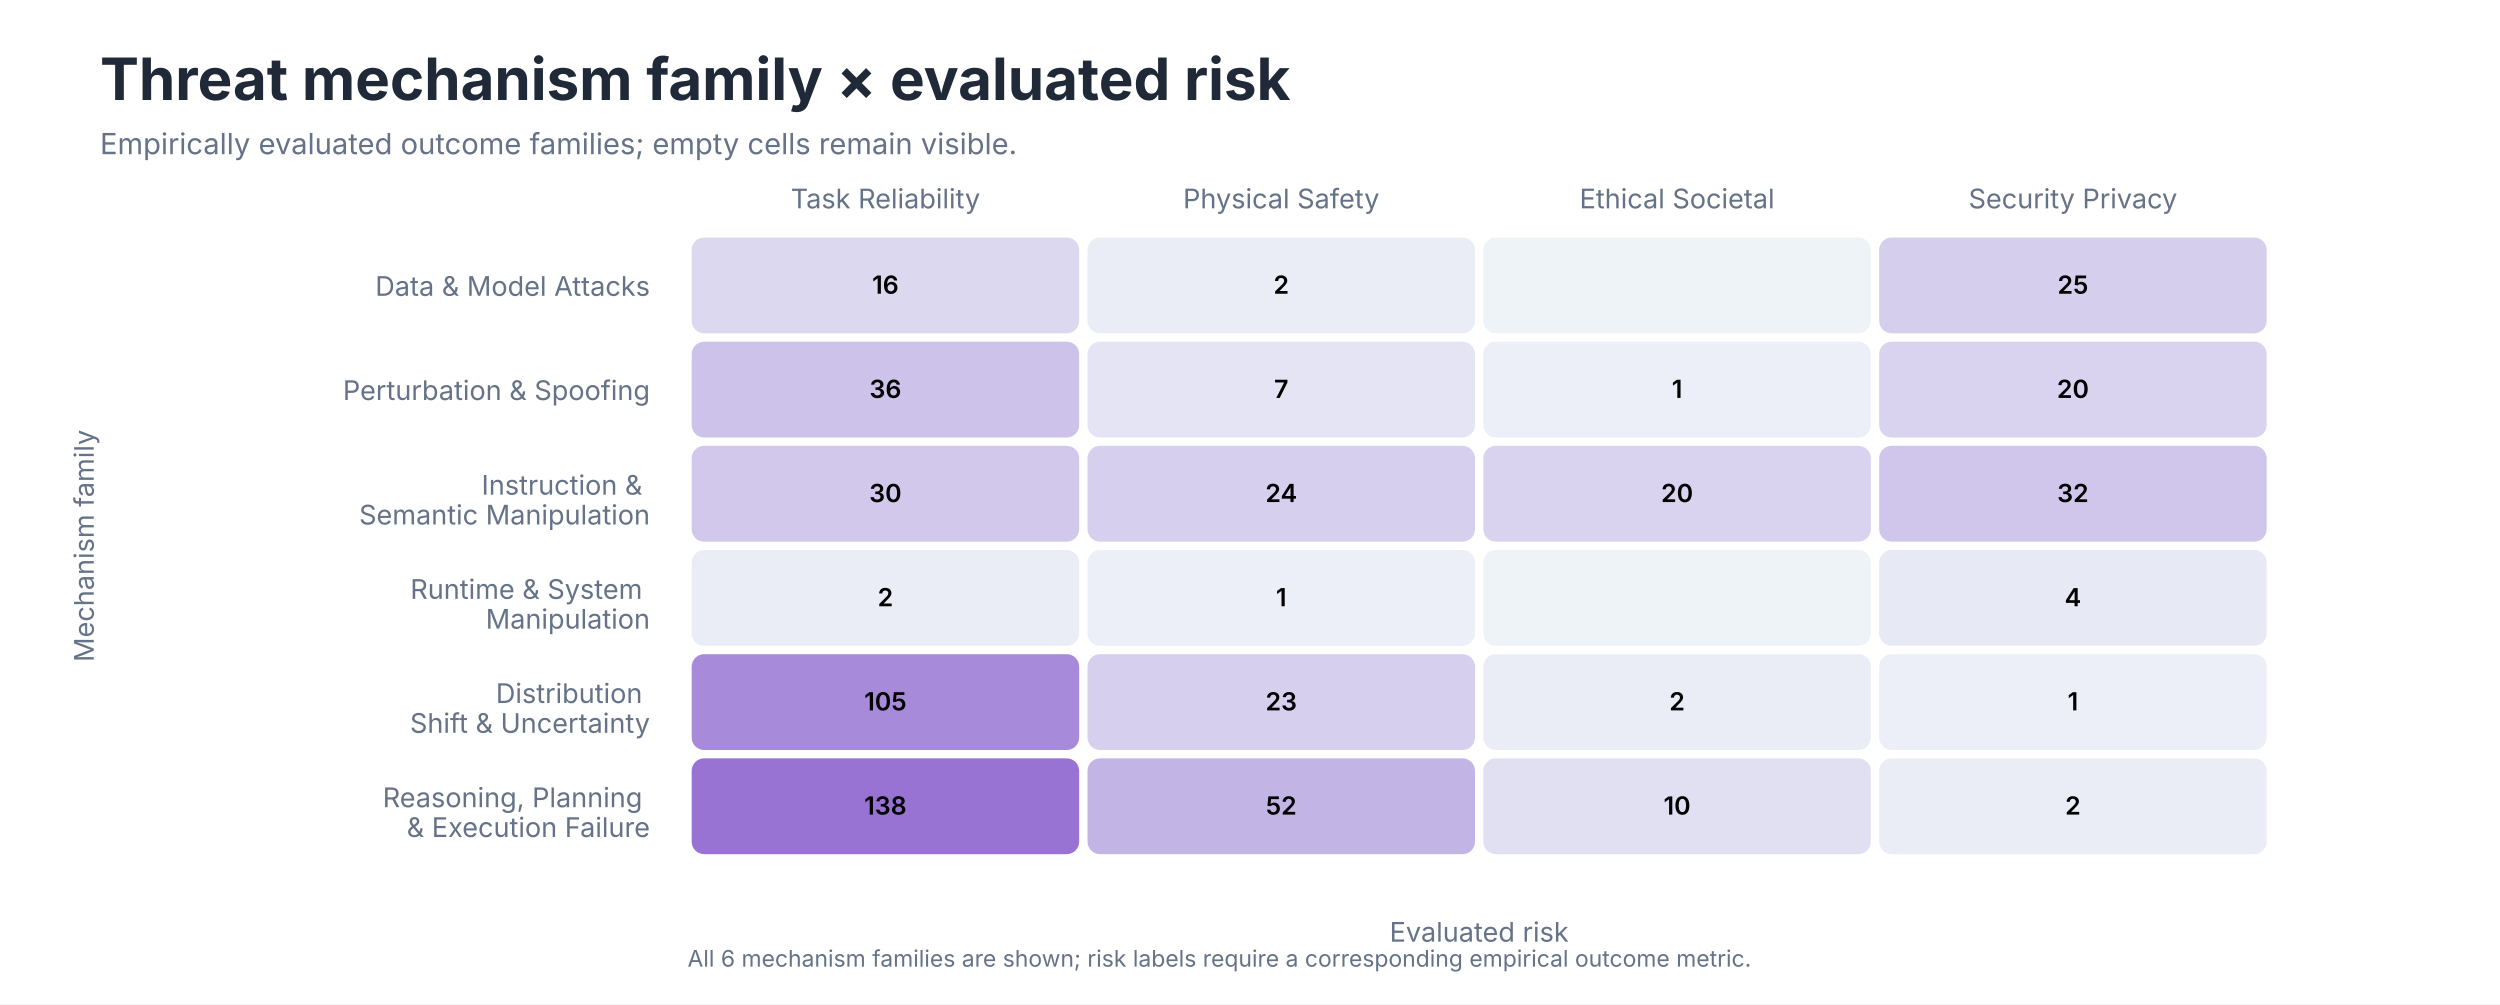
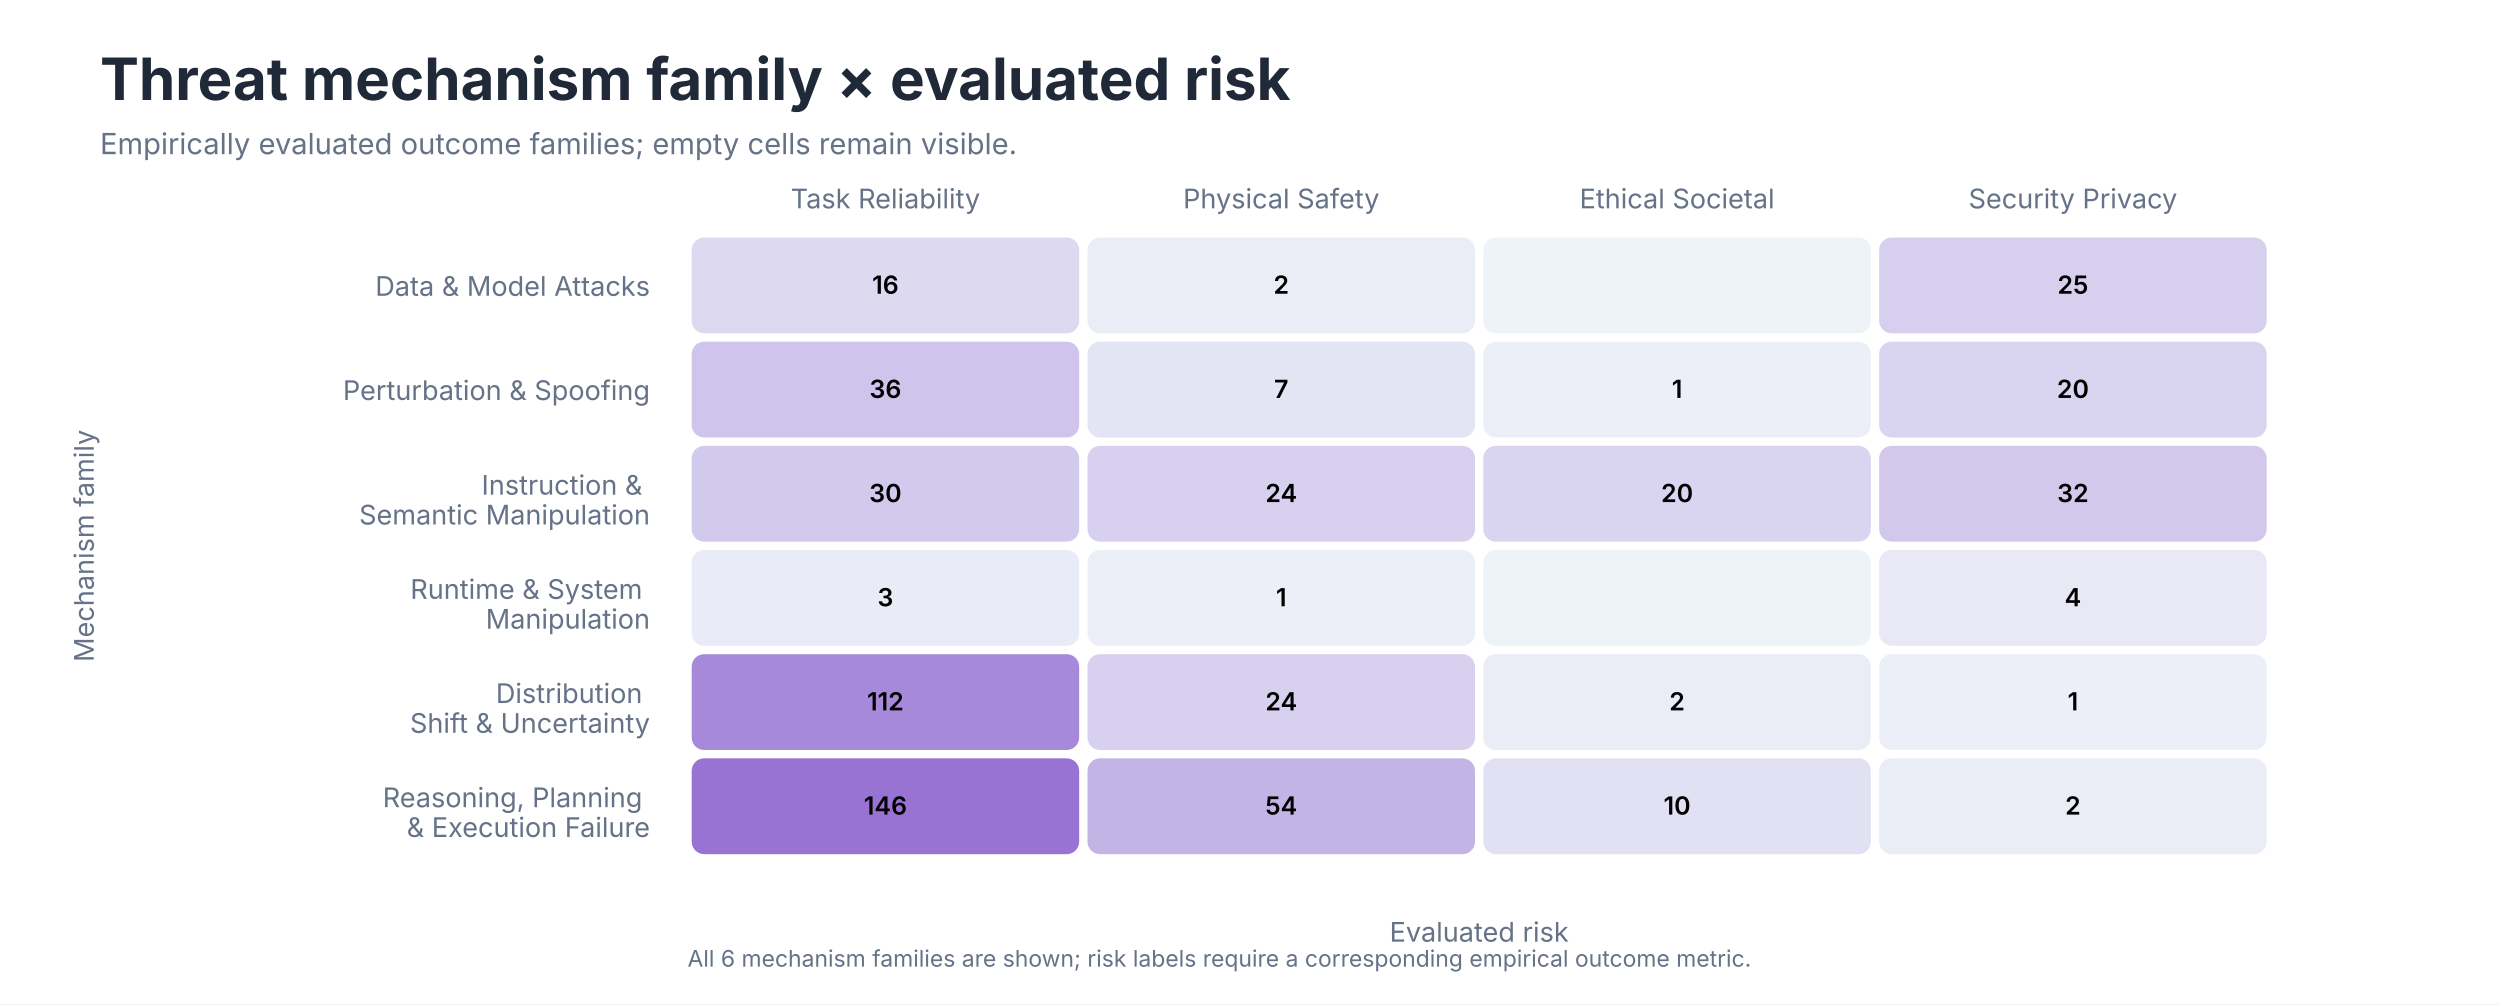
<svg xmlns="http://www.w3.org/2000/svg" role="img" aria-labelledby="title desc" viewBox="0 0 1200 482">
  <style>
text { font-family: -apple-system, BlinkMacSystemFont, 'Segoe UI', sans-serif; }
.title { font-size: 28px; font-weight: 650; fill: #202938; }
.subtitle { font-size: 14px; fill: #657287; }
.axis { font-size: 13px; fill: #657287; }
.label { font-size: 13px; fill: #202938; }
.small { font-size: 11px; fill: #657287; }
</style>
  <rect width="1200" height="482" fill="#FFFFFF" />
  <text class="title" x="48" y="48">Threat mechanism family × evaluated risk</text>
  <text class="subtitle" x="48" y="74">Empirically evaluated outcome families; empty cells remain visible.</text>
  <text class="axis" x="425.0" y="100" text-anchor="middle">Task Reliability</text>
  <text class="axis" x="615.0" y="100" text-anchor="middle">Physical Safety</text>
  <text class="axis" x="805.0" y="100" text-anchor="middle">Ethical Societal</text>
  <text class="axis" x="995.0" y="100" text-anchor="middle">Security Privacy</text>
  <text class="axis" text-anchor="end" x="312.0" y="142.0">Data &amp; Model Attacks</text>
-   <rect x="332" y="114" width="186" height="46" rx="6" fill="#DCD8F0" />
+   <rect x="332" y="114" width="186" height="46" rx="6" fill="#DCD9F1" />
  <text x="425.0" y="141.0" text-anchor="middle" font-size="12" font-weight="600" fill="#000000">16</text>
  <rect x="522" y="114" width="186" height="46" rx="6" fill="#EAEDF6" />
  <text x="615.0" y="141.0" text-anchor="middle" font-size="12" font-weight="600" fill="#000000">2</text>
  <rect x="712" y="114" width="186" height="46" rx="6" fill="#EEF3F8" />
  <text x="805.0" y="141.0" text-anchor="middle" font-size="12" font-weight="600" fill="#000000" />
-   <rect x="902" y="114" width="186" height="46" rx="6" fill="#D5CEED" />
+   <rect x="902" y="114" width="186" height="46" rx="6" fill="#D6CFEE" />
  <text x="995.0" y="141.0" text-anchor="middle" font-size="12" font-weight="600" fill="#000000">25</text>
  <text class="axis" text-anchor="end" x="312.0" y="192.0">Perturbation &amp; Spoofing</text>
-   <rect x="332" y="164" width="186" height="46" rx="6" fill="#CDC2EA" />
+   <rect x="332" y="164" width="186" height="46" rx="6" fill="#CFC4EB" />
  <text x="425.0" y="191.0" text-anchor="middle" font-size="12" font-weight="600" fill="#000000">36</text>
-   <rect x="522" y="164" width="186" height="46" rx="6" fill="#E4E4F4" />
+   <rect x="522" y="164" width="186" height="46" rx="6" fill="#E4E5F4" />
  <text x="615.0" y="191.0" text-anchor="middle" font-size="12" font-weight="600" fill="#000000">7</text>
  <rect x="712" y="164" width="186" height="46" rx="6" fill="#ECEFF7" />
  <text x="805.0" y="191.0" text-anchor="middle" font-size="12" font-weight="600" fill="#000000">1</text>
-   <rect x="902" y="164" width="186" height="46" rx="6" fill="#D9D3EF" />
+   <rect x="902" y="164" width="186" height="46" rx="6" fill="#D9D4EF" />
  <text x="995.0" y="191.0" text-anchor="middle" font-size="12" font-weight="600" fill="#000000">20</text>
  <text class="axis" text-anchor="end" x="312.0" y="242.0">
    <tspan x="312.0" dy="-0.35em">Instruction &amp;</tspan>
    <tspan x="312.0" dy="1.1em">Semantic Manipulation</tspan>
  </text>
-   <rect x="332" y="214" width="186" height="46" rx="6" fill="#D1C8EC" />
+   <rect x="332" y="214" width="186" height="46" rx="6" fill="#D2CAEC" />
  <text x="425.0" y="241.0" text-anchor="middle" font-size="12" font-weight="600" fill="#000000">30</text>
-   <rect x="522" y="214" width="186" height="46" rx="6" fill="#D6CFEE" />
+   <rect x="522" y="214" width="186" height="46" rx="6" fill="#D7D0EE" />
  <text x="615.0" y="241.0" text-anchor="middle" font-size="12" font-weight="600" fill="#000000">24</text>
-   <rect x="712" y="214" width="186" height="46" rx="6" fill="#D9D3EF" />
+   <rect x="712" y="214" width="186" height="46" rx="6" fill="#D9D4EF" />
  <text x="805.0" y="241.0" text-anchor="middle" font-size="12" font-weight="600" fill="#000000">20</text>
-   <rect x="902" y="214" width="186" height="46" rx="6" fill="#D0C6EB" />
+   <rect x="902" y="214" width="186" height="46" rx="6" fill="#D1C8EC" />
  <text x="995.0" y="241.0" text-anchor="middle" font-size="12" font-weight="600" fill="#000000">32</text>
  <text class="axis" text-anchor="end" x="312.0" y="292.0">
    <tspan x="312.0" dy="-0.35em">Runtime &amp; System</tspan>
    <tspan x="312.0" dy="1.1em">Manipulation</tspan>
  </text>
-   <rect x="332" y="264" width="186" height="46" rx="6" fill="#EAEDF6" />
-   <text x="425.0" y="291.0" text-anchor="middle" font-size="12" font-weight="600" fill="#000000">2</text>
+   <rect x="332" y="264" width="186" height="46" rx="6" fill="#E9EBF6" />
+   <text x="425.0" y="291.0" text-anchor="middle" font-size="12" font-weight="600" fill="#000000">3</text>
  <rect x="522" y="264" width="186" height="46" rx="6" fill="#ECEFF7" />
  <text x="615.0" y="291.0" text-anchor="middle" font-size="12" font-weight="600" fill="#000000">1</text>
  <rect x="712" y="264" width="186" height="46" rx="6" fill="#EEF3F8" />
  <text x="805.0" y="291.0" text-anchor="middle" font-size="12" font-weight="600" fill="#000000" />
-   <rect x="902" y="264" width="186" height="46" rx="6" fill="#E7E9F5" />
+   <rect x="902" y="264" width="186" height="46" rx="6" fill="#E8E9F5" />
  <text x="995.0" y="291.0" text-anchor="middle" font-size="12" font-weight="600" fill="#000000">4</text>
  <text class="axis" text-anchor="end" x="312.0" y="342.0">
    <tspan x="312.0" dy="-0.35em">Distribution</tspan>
    <tspan x="312.0" dy="1.1em">Shift &amp; Uncertainty</tspan>
  </text>
-   <rect x="332" y="314" width="186" height="46" rx="6" fill="#A78ADA" />
-   <text x="425.0" y="341.0" text-anchor="middle" font-size="12" font-weight="600" fill="#000000">105</text>
-   <rect x="522" y="314" width="186" height="46" rx="6" fill="#D6D0EE" />
-   <text x="615.0" y="341.0" text-anchor="middle" font-size="12" font-weight="600" fill="#000000">23</text>
+   <rect x="332" y="314" width="186" height="46" rx="6" fill="#A789DA" />
+   <text x="425.0" y="341.0" text-anchor="middle" font-size="12" font-weight="600" fill="#000000">112</text>
+   <rect x="522" y="314" width="186" height="46" rx="6" fill="#D7D0EE" />
+   <text x="615.0" y="341.0" text-anchor="middle" font-size="12" font-weight="600" fill="#000000">24</text>
  <rect x="712" y="314" width="186" height="46" rx="6" fill="#EAEDF6" />
  <text x="805.0" y="341.0" text-anchor="middle" font-size="12" font-weight="600" fill="#000000">2</text>
  <rect x="902" y="314" width="186" height="46" rx="6" fill="#ECEFF7" />
  <text x="995.0" y="341.0" text-anchor="middle" font-size="12" font-weight="600" fill="#000000">1</text>
  <text class="axis" text-anchor="end" x="312.0" y="392.0">
    <tspan x="312.0" dy="-0.35em">Reasoning, Planning</tspan>
    <tspan x="312.0" dy="1.1em">&amp; Execution Failure</tspan>
  </text>
  <rect x="332" y="364" width="186" height="46" rx="6" fill="#9873D4" />
-   <text x="425.0" y="391.0" text-anchor="middle" font-size="12" font-weight="600" fill="#000000">138</text>
-   <rect x="522" y="364" width="186" height="46" rx="6" fill="#C3B4E6" />
-   <text x="615.0" y="391.0" text-anchor="middle" font-size="12" font-weight="600" fill="#000000">52</text>
-   <rect x="712" y="364" width="186" height="46" rx="6" fill="#E1E0F3" />
+   <text x="425.0" y="391.0" text-anchor="middle" font-size="12" font-weight="600" fill="#000000">146</text>
+   <rect x="522" y="364" width="186" height="46" rx="6" fill="#C4B4E6" />
+   <text x="615.0" y="391.0" text-anchor="middle" font-size="12" font-weight="600" fill="#000000">54</text>
+   <rect x="712" y="364" width="186" height="46" rx="6" fill="#E2E0F3" />
  <text x="805.0" y="391.0" text-anchor="middle" font-size="12" font-weight="600" fill="#000000">10</text>
  <rect x="902" y="364" width="186" height="46" rx="6" fill="#EAEDF6" />
  <text x="995.0" y="391.0" text-anchor="middle" font-size="12" font-weight="600" fill="#000000">2</text>
  <text class="axis" x="710.0" y="452" text-anchor="middle">Evaluated risk</text>
  <text class="axis" transform="translate(45 262.0) rotate(-90)" text-anchor="middle">Mechanism family</text>
  <text class="small" x="330" y="464">All 6 mechanism families are shown; risk labels require a corresponding empirical outcome metric.</text>
</svg>
